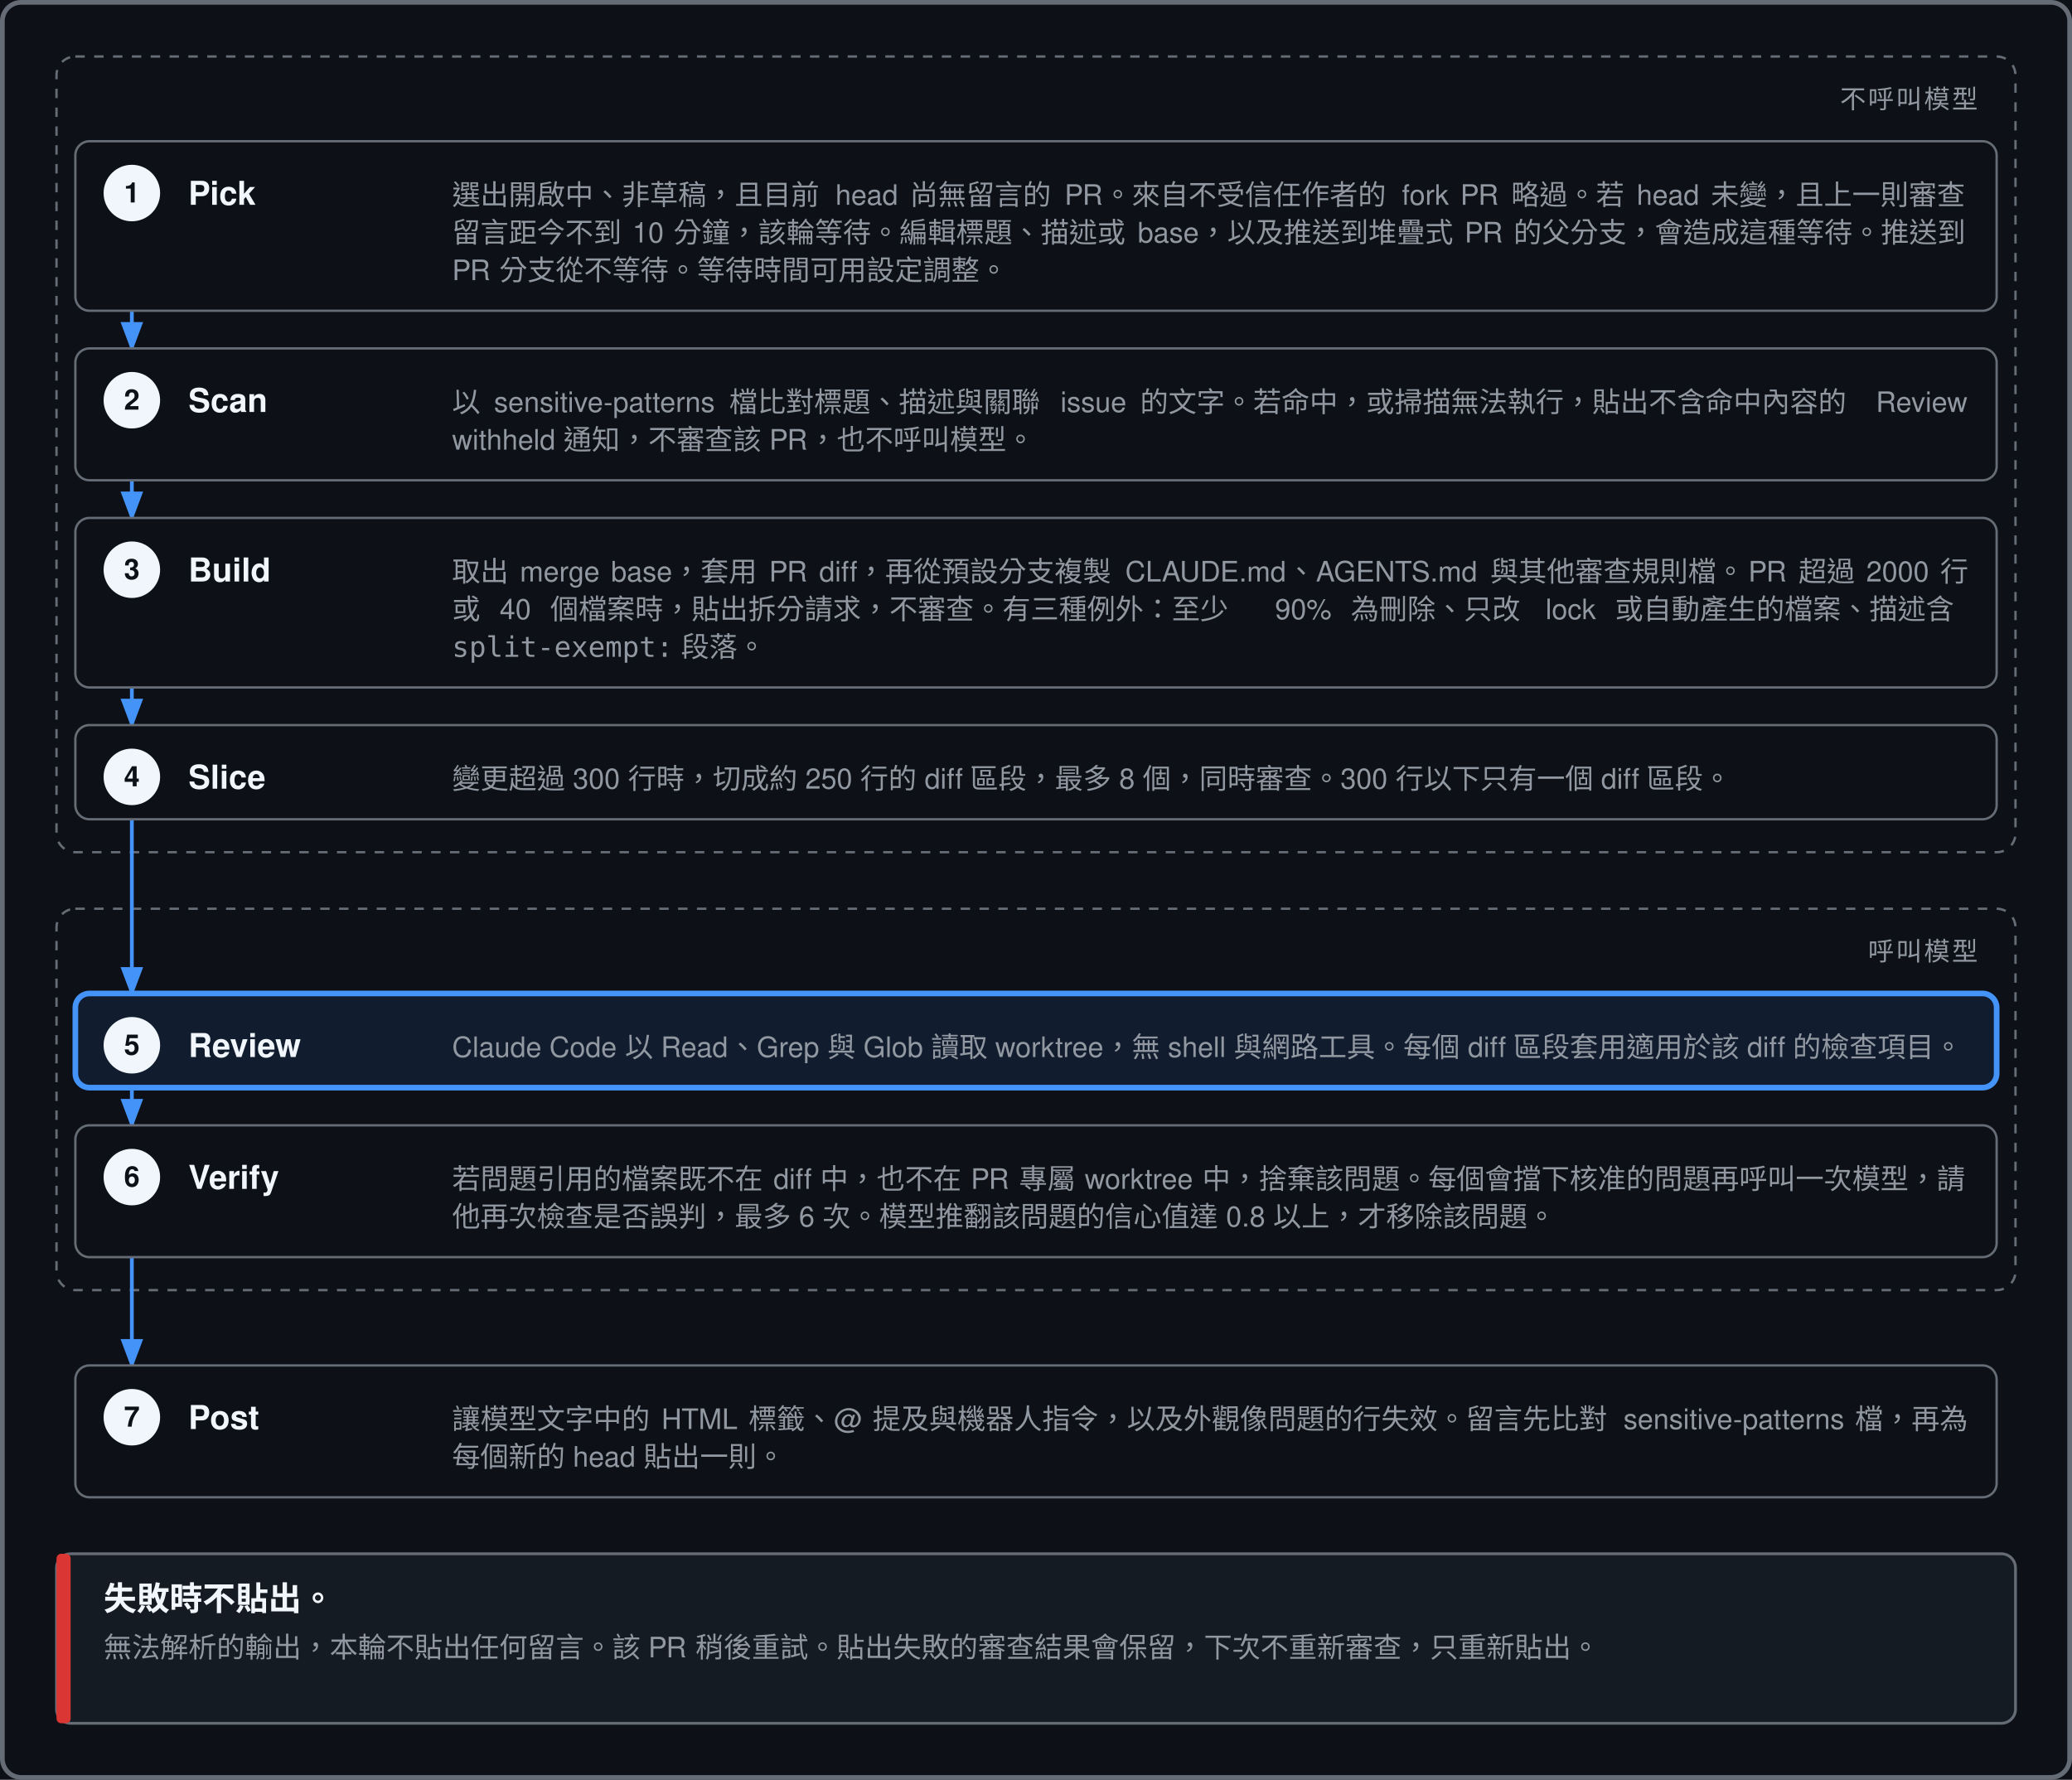
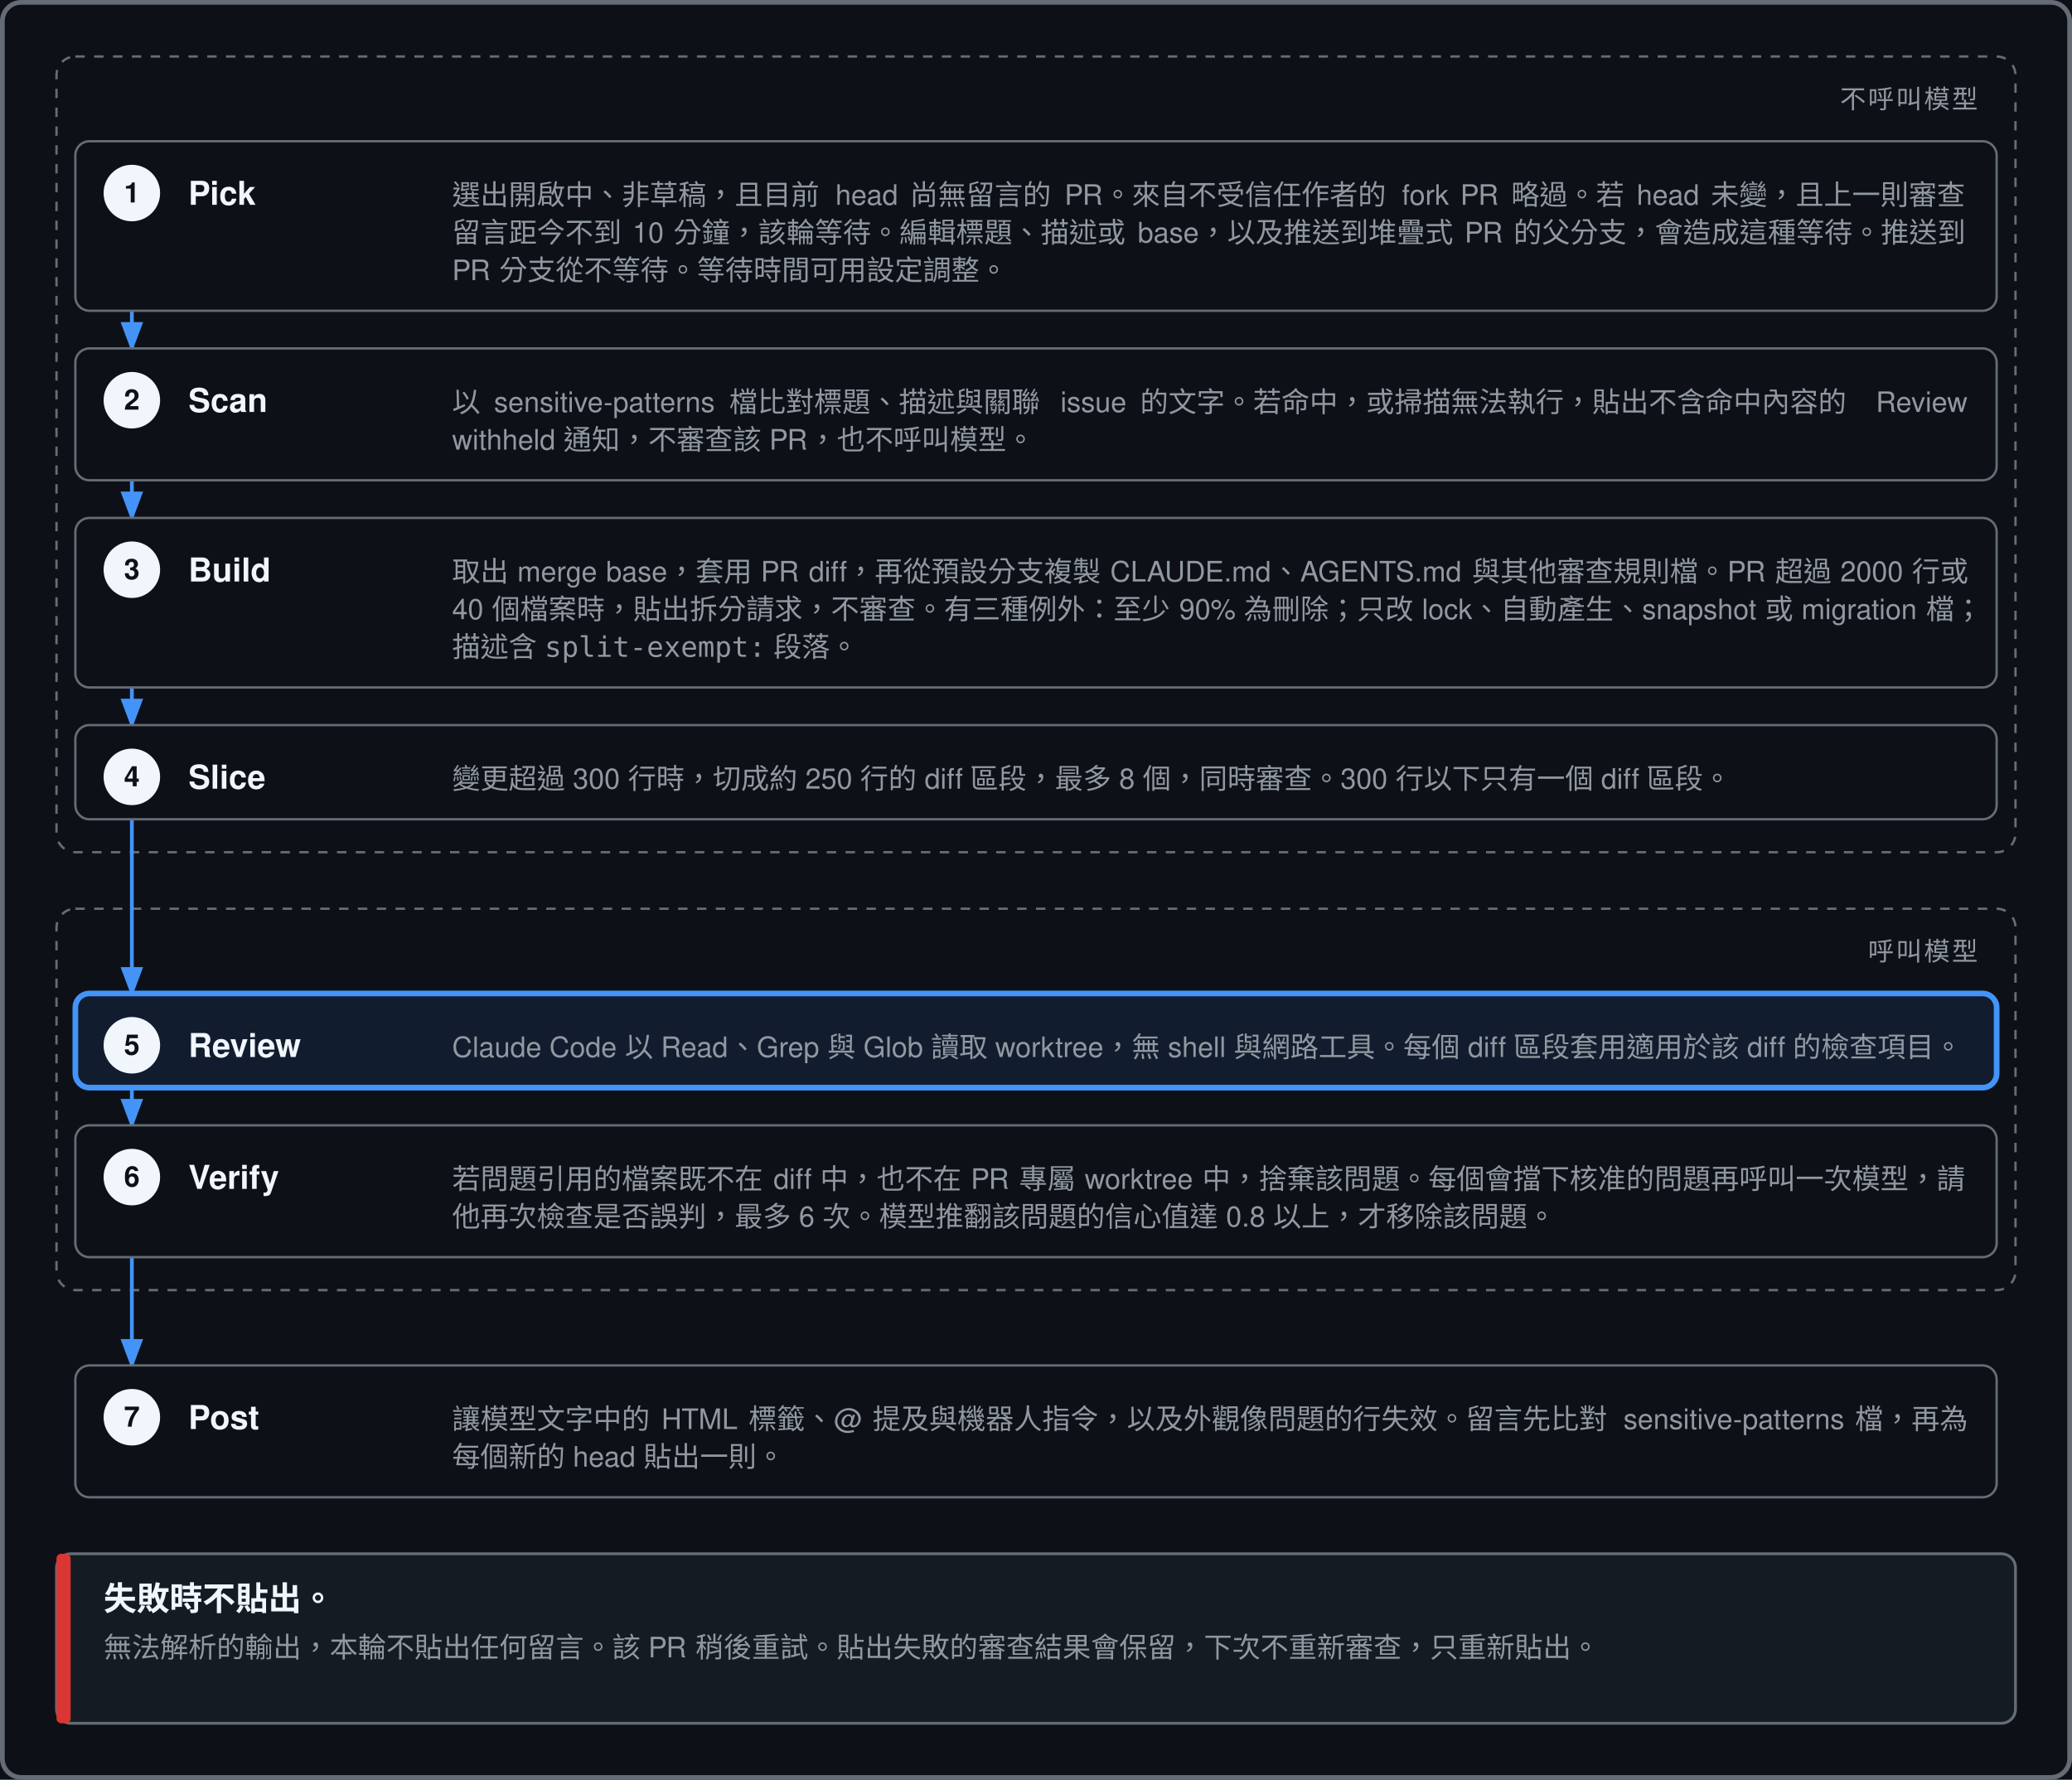
<svg xmlns="http://www.w3.org/2000/svg" viewBox="0 0 880 756" xml:lang="zh-TW" role="img" aria-labelledby="round-github-zh-dark-title round-github-zh-dark-desc" id="round-github-zh-dark-root">
  <defs>
    <style>#round-github-zh-dark-root { font-family: -apple-system, BlinkMacSystemFont, "Segoe UI", "PingFang TC", "Noto Sans TC", "Microsoft JhengHei", Helvetica, Arial, sans-serif; color: #F0F6FC; }
      #round-github-zh-dark-root .page { max-width: 1000px; width: 100%; }
      #round-github-zh-dark-root .diagram-container { width: 100%; overflow-x: auto; }
      #round-github-zh-dark-root .diagram-container { overflow-x: visible; }
      #round-github-zh-dark-root .bg { fill: #0D1117; }
      #round-github-zh-dark-root .edge-frame { fill: none; stroke: #656C76; stroke-width: 2; }
      #round-github-zh-dark-root text { font-family: -apple-system, BlinkMacSystemFont, "Segoe UI", "PingFang TC", "Noto Sans TC", "Microsoft JhengHei", Helvetica, Arial, sans-serif; fill: #F0F6FC; font-size: 12px; }
      #round-github-zh-dark-root .t-name { font-size: 14px; font-weight: 600; }
      #round-github-zh-dark-root .t-name-code { font-family: ui-monospace, SFMono-Regular, Menlo, Consolas, monospace; font-size: 13px; font-weight: 700; }
      #round-github-zh-dark-root .t-sub { fill: #9198A1; }
      #round-github-zh-dark-root .t-code { font-family: ui-monospace, SFMono-Regular, Menlo, Consolas, monospace; font-size: 12px; }
      #round-github-zh-dark-root .t-eye { font-family: -apple-system, BlinkMacSystemFont, "Segoe UI", "PingFang TC", "Noto Sans TC", "Microsoft JhengHei", Helvetica, Arial, sans-serif; font-size: 11px; letter-spacing: .08em; fill: #9198A1; }
      #round-github-zh-dark-root .t-arrow { font-family: -apple-system, BlinkMacSystemFont, "Segoe UI", "PingFang TC", "Noto Sans TC", "Microsoft JhengHei", Helvetica, Arial, sans-serif; font-size: 11px; letter-spacing: .04em; fill: #9198A1; }
      #round-github-zh-dark-root .t-alert { fill: #F85149; font-weight: 700; }
      #round-github-zh-dark-root .t-chip { fill: #0D1117; font-weight: 700; }
      #round-github-zh-dark-root .t-title { font-size: 14px; font-weight: 700; }
      #round-github-zh-dark-root .mask { fill: #0D1117; }
      #round-github-zh-dark-root .node { fill: #151B23; stroke: #656C76; stroke-width: 1.2; }
      #round-github-zh-dark-root .raised { fill: #0D1117; stroke: #656C76; stroke-width: 1; }
      #round-github-zh-dark-root .hero { fill: #111D2E; stroke: #4493F8; stroke-width: 2.4; }
      #round-github-zh-dark-root .optional { fill: none; stroke: #656C76; stroke-width: 1.2; stroke-dasharray: 5 4; }
      #round-github-zh-dark-root .zone { fill: none; stroke: #656C76; stroke-width: 1; stroke-dasharray: 4 4; }
      #round-github-zh-dark-root .strip { fill: #151B23; stroke: #656C76; stroke-width: 1.2; }
      #round-github-zh-dark-root .bar { fill: #DA3633; }
      #round-github-zh-dark-root .alert-node { fill: #0D1117; stroke: #DA3633; stroke-width: 2; stroke-dasharray: 6 4; }
      #round-github-zh-dark-root .edge { fill: none; stroke: #4493F8; stroke-width: 1.6; }
      #round-github-zh-dark-root .edge-dash { fill: none; stroke: #4493F8; stroke-width: 1.4; stroke-dasharray: 5 4; }
      #round-github-zh-dark-root .edge-alert { fill: none; stroke: #DA3633; stroke-width: 1.6; }
      #round-github-zh-dark-root .mk { fill: #4493F8; }
      #round-github-zh-dark-root .mk-alert { fill: #DA3633; }
      #round-github-zh-dark-root .chip { fill: #F0F6FC; }
      #round-github-zh-dark-root .dot { fill: #F0F6FC; }
      #round-github-zh-dark-root .bullet { fill: #9198A1; }
      #round-github-zh-dark-root .diamond { fill: #0D1117; stroke: #656C76; stroke-width: 1.4; }</style>
    <marker id="round-github-zh-dark-arrow" markerWidth="8" markerHeight="6" refX="7" refY="3" orient="auto">
      <polygon class="mk" points="0 0, 8 3, 0 6" />
    </marker>
    <marker id="round-github-zh-dark-arrow-alert" markerWidth="8" markerHeight="6" refX="7" refY="3" orient="auto">
      <polygon class="mk-alert" points="0 0, 8 3, 0 6" />
    </marker>
  </defs>
  <rect class="bg" width="880" height="756" />
  <rect class="edge-frame" x="1" y="1" width="878" height="754" rx="8" />
  <g transform="translate(0,-0)">
    <rect class="zone" x="24" y="24" width="832" height="338" rx="8" />
    <text class="t-eye" x="840" y="46" text-anchor="end">不呼叫模型</text>
    <rect class="zone" x="24" y="386" width="832" height="162" rx="8" />
    <text class="t-eye" x="840" y="408" text-anchor="end">呼叫模型</text>
    <path class="edge" d="M56,132 V148" marker-end="url(#round-github-zh-dark-arrow)" />
    <path class="edge" d="M56,204 V220" marker-end="url(#round-github-zh-dark-arrow)" />
    <path class="edge" d="M56,292 V308" marker-end="url(#round-github-zh-dark-arrow)" />
    <path class="edge" d="M56,348 V422" marker-end="url(#round-github-zh-dark-arrow)" />
    <path class="edge" d="M56,462 V478" marker-end="url(#round-github-zh-dark-arrow)" />
    <path class="edge" d="M56,534 V580" marker-end="url(#round-github-zh-dark-arrow)" />
    <g data-box="32 60 816 72" data-left="170">
      <rect class="raised" x="32" y="60" width="816" height="72" rx="6" />
      <circle class="chip" cx="56" cy="82" r="12" />
      <text class="t-chip" x="56" y="86" text-anchor="middle">1</text>
      <text class="t-name" x="80" y="87" textLength="28.8" lengthAdjust="spacing">Pick</text>
      <text class="t-sub" y="87" data-r="836">
        <tspan x="192 204.2 216.4 228.6 240.8 252.8 265 277.2 289.4 301.4 313.6 325.7 337.9">選出開啟中、非草稿，且目前</tspan>
        <tspan x="354.8" textLength="26.7" lengthAdjust="spacing">head</tspan>
        <tspan x="386.4 398.6 410.8 423 435.2">尚無留言的</tspan>
        <tspan x="452.1" textLength="16.7" lengthAdjust="spacing">PR</tspan>
        <tspan x="468.7 480.9 493.1 505.3 517.5 529.7 541.9 554.1 566.3 578.5">。來自不受信任作者的</tspan>
        <tspan x="595.4" textLength="20.0" lengthAdjust="spacing">fork</tspan>
        <tspan x="620.2" textLength="16.7" lengthAdjust="spacing">PR</tspan>
        <tspan x="641.8 654 666 678.2">略過。若</tspan>
        <tspan x="695.1" textLength="26.7" lengthAdjust="spacing">head</tspan>
        <tspan x="726.6 738.8 750.8 763 775.2 787.4 799.6 811.8 824">未變，且上一則審查</tspan>
      </text>
      <text class="t-sub" y="103" data-r="836">
        <tspan x="192 204.1 216.2 228.3 240.4 252.5">留言距今不到</tspan>
        <tspan x="268.6" textLength="13.3" lengthAdjust="spacing">10</tspan>
        <tspan x="286 298.1 310.1 322.2 334.3 346.3 358.4 370.4 382.5 394.6 406.7 418.8 430.8 442.9 455 467.1">分鐘，該輪等待。編輯標題、描述或</tspan>
        <tspan x="483.2" textLength="26.0" lengthAdjust="spacing">base</tspan>
        <tspan x="509.2 521.3 533.4 545.5 557.6 569.7 581.8 593.9 605.9">，以及推送到堆疊式</tspan>
        <tspan x="622" textLength="16.7" lengthAdjust="spacing">PR</tspan>
        <tspan x="642.8 654.9 667 679.1 691.1 703.2 715.2 727.3 739.4 751.5 763.6 775.7 787.7 799.8 811.9 824">的父分支，會造成這種等待。推送到</tspan>
      </text>
      <text class="t-sub" y="119">
        <tspan x="192" textLength="16.7" lengthAdjust="spacing">PR</tspan>
        <tspan x="212 224 236 248 260 272 284 296 308 320 332 344 356 368 380 392 404 416">分支從不等待。等待時間可用設定調整。</tspan>
      </text>
    </g>
    <g data-box="32 148 816 56" data-left="170">
      <rect class="raised" x="32" y="148" width="816" height="56" rx="6" />
      <circle class="chip" cx="56" cy="170" r="12" />
      <text class="t-chip" x="56" y="174" text-anchor="middle">2</text>
      <text class="t-name" x="80" y="175" textLength="33.4" lengthAdjust="spacing">Scan</text>
      <text class="t-sub" y="175" data-r="836">
        <tspan x="192">以</tspan>
        <tspan x="209.8" textLength="94.0" lengthAdjust="spacing">sensitive-patterns</tspan>
        <tspan x="309.7 322 334.3 346.6 359 371 383.3 395.6 407.9 420.2 432.5">檔比對標題、描述與關聯</tspan>
        <tspan x="450.4" textLength="28.0" lengthAdjust="spacing">issue</tspan>
        <tspan x="484.2 496.5 508.8 520.8 533.2 545.5 557.8 569.8 582.1 594.4 606.7 619 631.4 643.7 656 668 680.3 692.6 704.9 717.2 729.6 741.9 754.2 766.5 778.8">的文字。若命中，或掃描無法執行，貼出不含命中內容的</tspan>
        <tspan x="796.7" textLength="39.4" lengthAdjust="spacing">Review</tspan>
      </text>
      <text class="t-sub" y="191">
        <tspan x="192" textLength="44.0" lengthAdjust="spacing">withheld</tspan>
        <tspan x="239.3 251.3 263.4 275.4 287.4 299.4 311.4">通知，不審查該</tspan>
        <tspan x="326.7" textLength="16.7" lengthAdjust="spacing">PR</tspan>
        <tspan x="343.4 355.4 367.4 379.4 391.4 403.4 415.4 427.4">，也不呼叫模型。</tspan>
      </text>
    </g>
    <g data-box="32 220 816 72" data-left="170">
      <rect class="raised" x="32" y="220" width="816" height="72" rx="6" />
      <circle class="chip" cx="56" cy="242" r="12" />
      <text class="t-chip" x="56" y="246" text-anchor="middle">3</text>
      <text class="t-name" x="80" y="247" textLength="35.0" lengthAdjust="spacing">Build</text>
      <text class="t-sub" y="247" data-r="836">
-         <tspan x="192 204.2">取出</tspan>
-         <tspan x="220.8" textLength="34.0" lengthAdjust="spacing">merge</tspan>
-         <tspan x="259.5" textLength="26.0" lengthAdjust="spacing">base</tspan>
-         <tspan x="285.5 297.7 309.9">，套用</tspan>
-         <tspan x="326.6" textLength="16.7" lengthAdjust="spacing">PR</tspan>
-         <tspan x="347.9" textLength="16.0" lengthAdjust="spacing">diff</tspan>
-         <tspan x="363.9 376.1 388.2 400.4 412.6 424.7 436.9 449.1 461.2">，再從預設分支複製</tspan>
-         <tspan x="477.9" textLength="68.7" lengthAdjust="spacing">CLAUDE.md</tspan>
-         <tspan x="546.6">、</tspan>
-         <tspan x="558.9" textLength="69.3" lengthAdjust="spacing">AGENTS.md</tspan>
-         <tspan x="632.9 645.1 657.3 669.4 681.6 693.8 706 718.1 730.1">與其他審查規則檔。</tspan>
-         <tspan x="742.5" textLength="16.7" lengthAdjust="spacing">PR</tspan>
-         <tspan x="763.8 776">超過</tspan>
-         <tspan x="792.6" textLength="26.7" lengthAdjust="spacing">2000</tspan>
-         <tspan x="824">行</tspan>
+         <tspan x="192 204">取出</tspan>
+         <tspan x="219.7" textLength="34.0" lengthAdjust="spacing">merge</tspan>
+         <tspan x="257.4" textLength="26.0" lengthAdjust="spacing">base</tspan>
+         <tspan x="283.4 295.4 307.5">，套用</tspan>
+         <tspan x="323.1" textLength="16.7" lengthAdjust="spacing">PR</tspan>
+         <tspan x="343.5" textLength="16.0" lengthAdjust="spacing">diff</tspan>
+         <tspan x="359.5 371.5 383.5 395.6 407.6 419.7 431.7 443.8 455.8">，再從預設分支複製</tspan>
+         <tspan x="471.5" textLength="68.7" lengthAdjust="spacing">CLAUDE.md</tspan>
+         <tspan x="540.1">、</tspan>
+         <tspan x="552.2" textLength="69.3" lengthAdjust="spacing">AGENTS.md</tspan>
+         <tspan x="625.2 637.3 649.3 661.3 673.4 685.4 697.5 709.5 721.5">與其他審查規則檔。</tspan>
+         <tspan x="733.6" textLength="16.7" lengthAdjust="spacing">PR</tspan>
+         <tspan x="753.9 766">超過</tspan>
+         <tspan x="781.6" textLength="26.7" lengthAdjust="spacing">2000</tspan>
+         <tspan x="812 824">行或</tspan>
      </text>
      <text class="t-sub" y="263" data-r="836">
-         <tspan x="192">或</tspan>
-         <tspan x="212.2" textLength="13.3" lengthAdjust="spacing">40</tspan>
-         <tspan x="233.7 246.4 259 271.6 283.6 296.2 308.8 321.4 334 346.6 359.2 371.2 383.8 396.4 409.1 421.1 433.7 446.3 458.9 471.5 484.1 496.1 508.7 521.3">個檔案時，貼出拆分請求，不審查。有三種例外：至少</tspan>
-         <tspan x="541.5" textLength="24.0" lengthAdjust="spacing">90%</tspan>
-         <tspan x="573.7 586.3 598.9 610.9 623.6 636.2">為刪除、只改</tspan>
-         <tspan x="656.4" textLength="21.3" lengthAdjust="spacing">lock</tspan>
-         <tspan x="685.9 698.5 711.1 723.7 736.3 749 761.6 774.2 786.2 798.8 811.4 824">或自動產生的檔案、描述含</tspan>
+         <tspan x="192" textLength="13.3" lengthAdjust="spacing">40</tspan>
+         <tspan x="208.9 220.9 232.9 244.9 256.9 268.9 281 293 305 317 329.1 341.1 353.1 365.1 377.1 389.1 401.2 413.2 425.2 437.2 449.2 461.2 473.3 485.3">個檔案時，貼出拆分請求，不審查。有三種例外：至少</tspan>
+         <tspan x="500.8" textLength="24.0" lengthAdjust="spacing">90%</tspan>
+         <tspan x="528.3 540.4 552.4 564.4 576.4 588.4">為刪除；只改</tspan>
+         <tspan x="603.9" textLength="21.3" lengthAdjust="spacing">lock</tspan>
+         <tspan x="625.3 637.3 649.3 661.4 673.4 685.4">、自動產生、</tspan>
+         <tspan x="697.4" textLength="48.7" lengthAdjust="spacing">snapshot</tspan>
+         <tspan x="749.6">或</tspan>
+         <tspan x="765.1" textLength="49.4" lengthAdjust="spacing">migration</tspan>
+         <tspan x="818 830">檔；</tspan>
      </text>
      <text class="t-sub" y="279">
-         <tspan x="192" class="t-code" textLength="93.9" lengthAdjust="spacing">split-exempt:</tspan>
-         <tspan x="289.2 301.2 313.2">段落。</tspan>
+         <tspan x="192 204 216">描述含</tspan>
+         <tspan x="231.3" class="t-code" textLength="93.9" lengthAdjust="spacing">split-exempt:</tspan>
+         <tspan x="328.5 340.5 352.5">段落。</tspan>
      </text>
    </g>
    <g data-box="32 308 816 40" data-left="170">
      <rect class="raised" x="32" y="308" width="816" height="40" rx="6" />
      <circle class="chip" cx="56" cy="330" r="12" />
      <text class="t-chip" x="56" y="334" text-anchor="middle">4</text>
      <text class="t-name" x="80" y="335" textLength="32.7" lengthAdjust="spacing">Slice</text>
      <text class="t-sub" y="335">
        <tspan x="192 204 216 228">變更超過</tspan>
        <tspan x="243.3" textLength="20.0" lengthAdjust="spacing">300</tspan>
        <tspan x="266.7 278.7 290.7 302.7 314.7 326.7">行時，切成約</tspan>
        <tspan x="342" textLength="20.0" lengthAdjust="spacing">250</tspan>
        <tspan x="365.3 377.3">行的</tspan>
        <tspan x="392.7" textLength="16.0" lengthAdjust="spacing">diff</tspan>
        <tspan x="412 424 436 448 460">區段，最多</tspan>
        <tspan x="475.3">8</tspan>
        <tspan x="485.3 497.3 509.3 521.3 533.3 545.3 557.3">個，同時審查。</tspan>
        <tspan x="569.3" textLength="20.0" lengthAdjust="spacing">300</tspan>
        <tspan x="592.7 604.7 616.7 628.7 640.7 652.7 664.7">行以下只有一個</tspan>
        <tspan x="680" textLength="16.0" lengthAdjust="spacing">diff</tspan>
        <tspan x="699.3 711.3 723.3">區段。</tspan>
      </text>
    </g>
    <g class="focal" data-box="32 422 816 40" data-left="170">
      <rect class="hero focal-r" x="32" y="422" width="816" height="40" rx="6" />
      <circle class="chip" cx="56" cy="444" r="12" />
      <text class="t-chip" x="56" y="448" text-anchor="middle">5</text>
      <text class="t-name" x="80" y="449" textLength="48.2" lengthAdjust="spacing">Review</text>
      <text class="t-sub" y="449">
        <tspan x="192" textLength="38.0" lengthAdjust="spacing">Claude</tspan>
        <tspan x="233.3" textLength="28.7" lengthAdjust="spacing">Code</tspan>
        <tspan x="265.4">以</tspan>
        <tspan x="280.7" textLength="28.7" lengthAdjust="spacing">Read</tspan>
        <tspan x="309.4">、</tspan>
        <tspan x="321.4" textLength="26.7" lengthAdjust="spacing">Grep</tspan>
        <tspan x="351.4">與</tspan>
        <tspan x="366.7" textLength="25.3" lengthAdjust="spacing">Glob</tspan>
        <tspan x="395.4 407.4">讀取</tspan>
        <tspan x="422.7" textLength="46.0" lengthAdjust="spacing">worktree</tspan>
        <tspan x="468.7 480.7">，無</tspan>
        <tspan x="496" textLength="24.7" lengthAdjust="spacing">shell</tspan>
        <tspan x="524 536 548 560 572 584 596 608">與網路工具。每個</tspan>
        <tspan x="623.4" textLength="16.0" lengthAdjust="spacing">diff</tspan>
        <tspan x="642.7 654.7 666.7 678.7 690.7 702.7 714.7 726.7">區段套用適用於該</tspan>
        <tspan x="742" textLength="16.0" lengthAdjust="spacing">diff</tspan>
        <tspan x="761.4 773.4 785.4 797.4 809.4 821.4">的檢查項目。</tspan>
      </text>
    </g>
    <g data-box="32 478 816 56" data-left="170">
      <rect class="raised" x="32" y="478" width="816" height="56" rx="6" />
      <circle class="chip" cx="56" cy="500" r="12" />
      <text class="t-chip" x="56" y="504" text-anchor="middle">6</text>
      <text class="t-name" x="80" y="505" textLength="38.9" lengthAdjust="spacing">Verify</text>
      <text class="t-sub" y="505" data-r="836">
        <tspan x="192 204.1 216.1 228.2 240.3 252.3 264.4 276.4 288.5 300.6 312.6">若問題引用的檔案既不在</tspan>
        <tspan x="328.5" textLength="16.0" lengthAdjust="spacing">diff</tspan>
        <tspan x="348.3 360.3 372.4 384.4 396.5">中，也不在</tspan>
        <tspan x="412.3" textLength="16.7" lengthAdjust="spacing">PR</tspan>
        <tspan x="432.8 444.9">專屬</tspan>
        <tspan x="460.7" textLength="46.0" lengthAdjust="spacing">worktree</tspan>
        <tspan x="510.6 522.6 534.6 546.7 558.7 570.8 582.9 594.9 606.9 619 631.1 643.1 655.2 667.2 679.3 691.4 703.4 715.5 727.6 739.6 751.7 763.7 775.8 787.9 799.9 811.9 824">中，捨棄該問題。每個會擋下核准的問題再呼叫一次模型，請</tspan>
      </text>
      <text class="t-sub" y="521">
        <tspan x="192 204 216 228 240 252 264 276 288 300 312 324">他再次檢查是否誤判，最多</tspan>
        <tspan x="339.3">6</tspan>
        <tspan x="349.3 361.3 373.3 385.3 397.3 409.3 421.3 433.3 445.3 457.3 469.3 481.3 493.3 505.3">次。模型推翻該問題的信心值達</tspan>
        <tspan x="520.7" textLength="16.7" lengthAdjust="spacing">0.8</tspan>
        <tspan x="540.7 552.7 564.7 576.7 588.7 600.7 612.7 624.7 636.7 648.7">以上，才移除該問題。</tspan>
      </text>
    </g>
    <g data-box="32 580 816 56" data-left="170">
      <rect class="raised" x="32" y="580" width="816" height="56" rx="6" />
      <circle class="chip" cx="56" cy="602" r="12" />
      <text class="t-chip" x="56" y="606" text-anchor="middle">7</text>
      <text class="t-name" x="80" y="607" textLength="30.3" lengthAdjust="spacing">Post</text>
      <text class="t-sub" y="607" data-r="836">
        <tspan x="192 204.1 216.2 228.3 240.5 252.6 264.7">讓模型文字中的</tspan>
        <tspan x="280.9" textLength="32.7" lengthAdjust="spacing">HTML</tspan>
        <tspan x="317.9 330 342">標籤、</tspan>
        <tspan x="354.2">@</tspan>
        <tspan x="370.6 382.7 394.9 407 419.1 431.2 443.3 455.4 467.4 479.5 491.7 503.8 515.9 528 540.1 552.2 564.3 576.5 588.6 600.7 612.7 624.8 636.9 649 661.1 673.3">提及與機器人指令，以及外觀像問題的行失效。留言先比對</tspan>
        <tspan x="689.5" textLength="94.0" lengthAdjust="spacing">sensitive-patterns</tspan>
        <tspan x="787.8 799.8 811.9 824">檔，再為</tspan>
      </text>
      <text class="t-sub" y="623">
        <tspan x="192 204 216 228">每個新的</tspan>
        <tspan x="243.3" textLength="26.7" lengthAdjust="spacing">head</tspan>
        <tspan x="273.3 285.3 297.3 309.3 321.3">貼出一則。</tspan>
      </text>
    </g>
    <g data-box="24 660 832 72">
      <rect class="strip" x="24" y="660" width="832" height="72" rx="6" />
      <rect class="bar" x="24" y="660" width="6" height="72" rx="2" />
      <text class="t-title" x="44" y="684">失敗時不貼出。</text>
      <text class="t-sub" y="704">
        <tspan x="44 56 68 80 92 104 116 128 140 152 164 176 188 200 212 224 236 248 260">無法解析的輸出，本輪不貼出任何留言。該</tspan>
        <tspan x="275.3" textLength="16.7" lengthAdjust="spacing">PR</tspan>
        <tspan x="295.3 307.3 319.3 331.3 343.3 355.3 367.3 379.3 391.3 403.3 415.3 427.3 439.3 451.3 463.3 475.3 487.3 499.3 511.3 523.3 535.3 547.3 559.3 571.3 583.3 595.3 607.3 619.3 631.3 643.3 655.3 667.3">稍後重試。貼出失敗的審查結果會保留，下次不重新審查，只重新貼出。</tspan>
      </text>
    </g>
  </g>
</svg>
